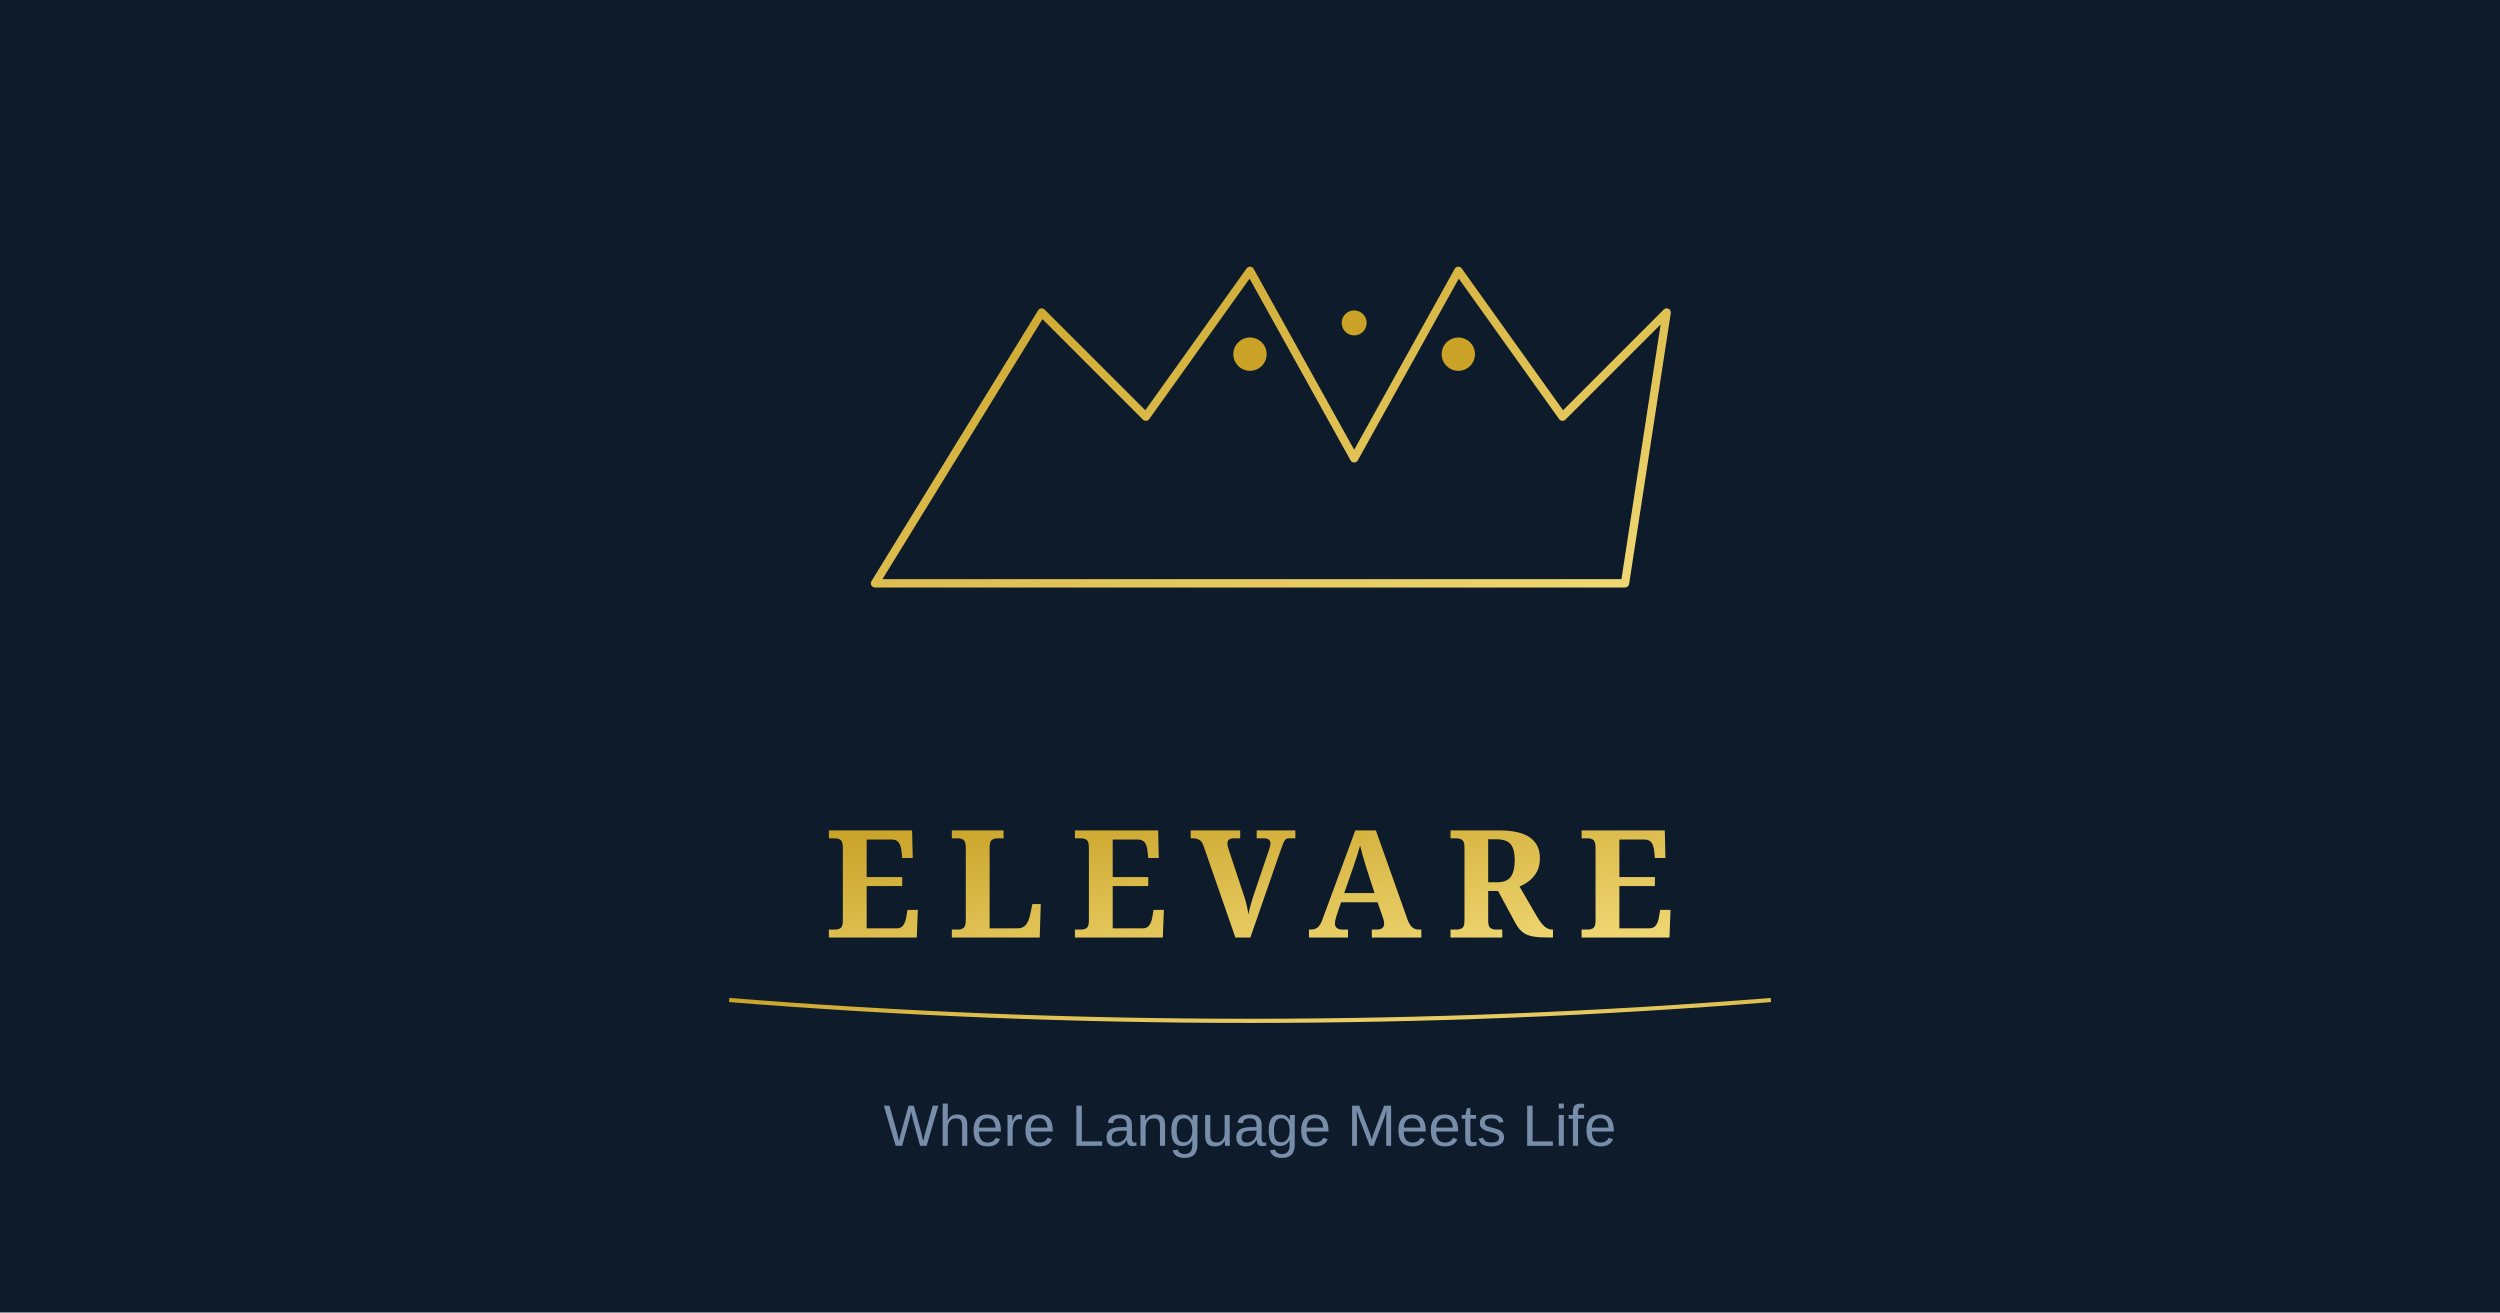
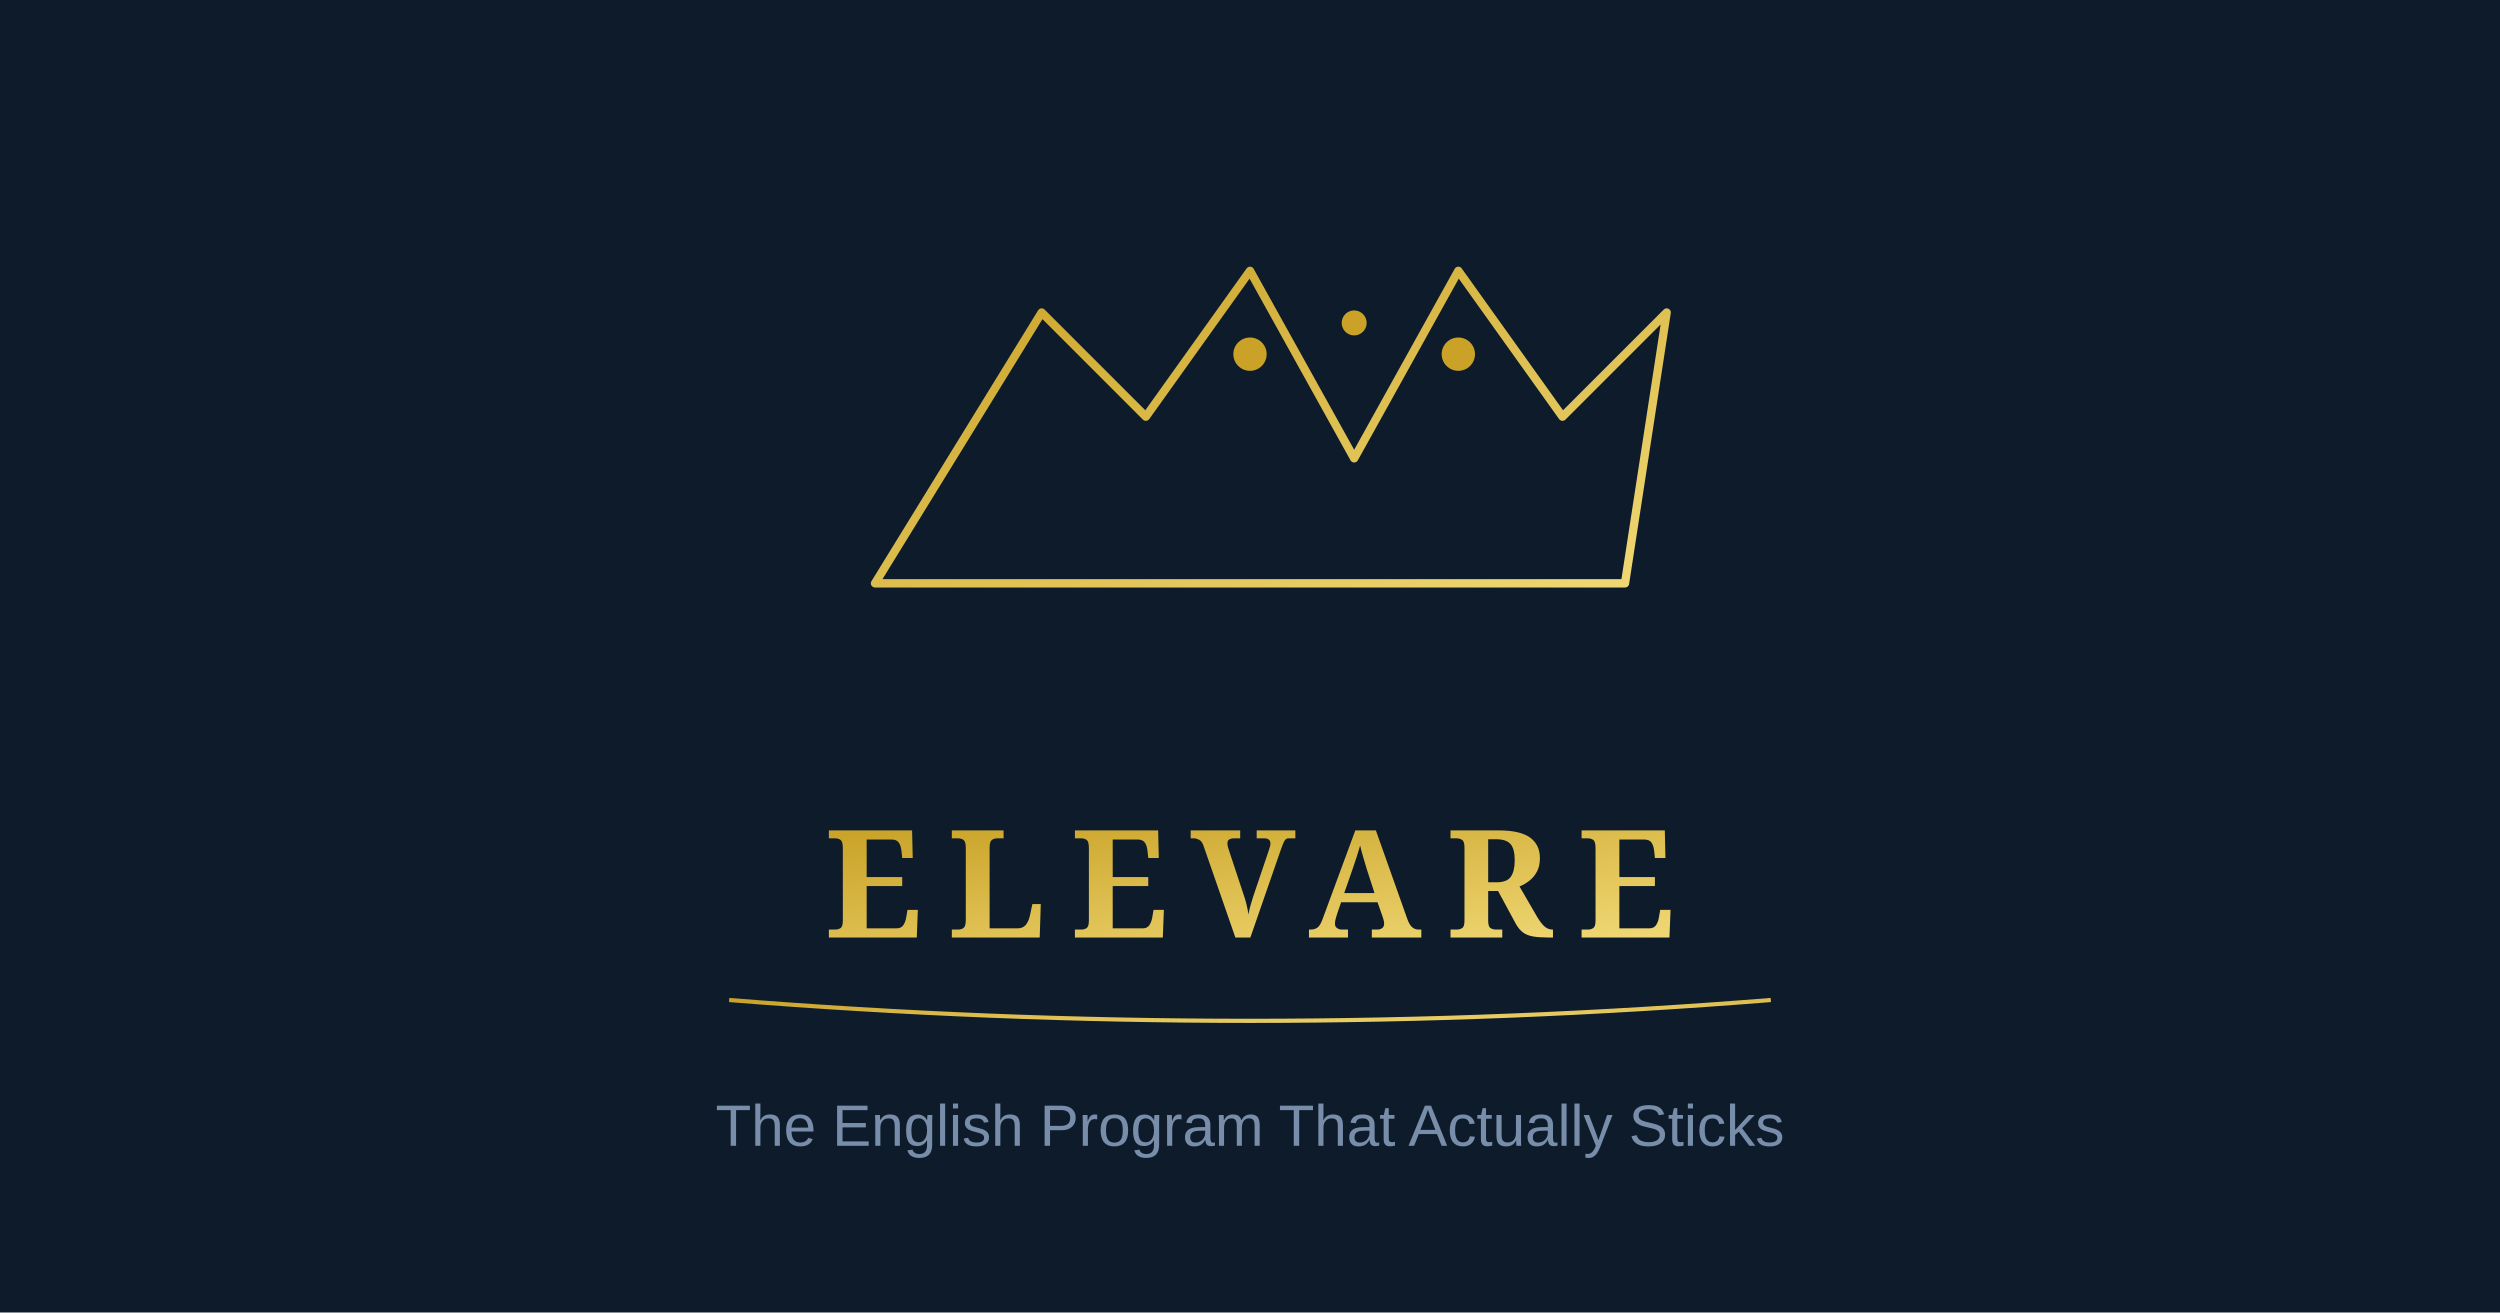
<svg xmlns="http://www.w3.org/2000/svg" width="1200" height="630" viewBox="0 0 1200 630">
  <rect fill="#0d1b2a" width="1200" height="630" />
  <defs>
    <linearGradient id="goldGrad" x1="0%" y1="0%" x2="100%" y2="100%">
      <stop offset="0%" stop-color="#c9a227" />
      <stop offset="100%" stop-color="#f0d875" />
    </linearGradient>
  </defs>
  <path d="M500 150 L550 200 L600 130 L650 220 L700 130 L750 200 L800 150 L780 280 L420 280 Z" stroke="url(#goldGrad)" stroke-width="4" fill="none" stroke-linejoin="round" />
  <circle cx="600" cy="170" r="8" fill="#c9a227" />
  <circle cx="650" cy="155" r="6" fill="#c9a227" />
  <circle cx="700" cy="170" r="8" fill="#c9a227" />
  <text x="600" y="450" font-family="Georgia, serif" font-size="72" font-weight="600" fill="url(#goldGrad)" text-anchor="middle" letter-spacing="12">ELEVARE</text>
  <path d="M350 480 Q600 500 850 480" stroke="url(#goldGrad)" stroke-width="2" fill="none" />
-   <text x="600" y="550" font-family="Arial, sans-serif" font-size="28" fill="#778da9" text-anchor="middle">Where Language Meets Life</text>
+   <text x="600" y="550" font-family="Arial, sans-serif" font-size="28" fill="#778da9" text-anchor="middle">The English Program That Actually Sticks</text>
</svg>
